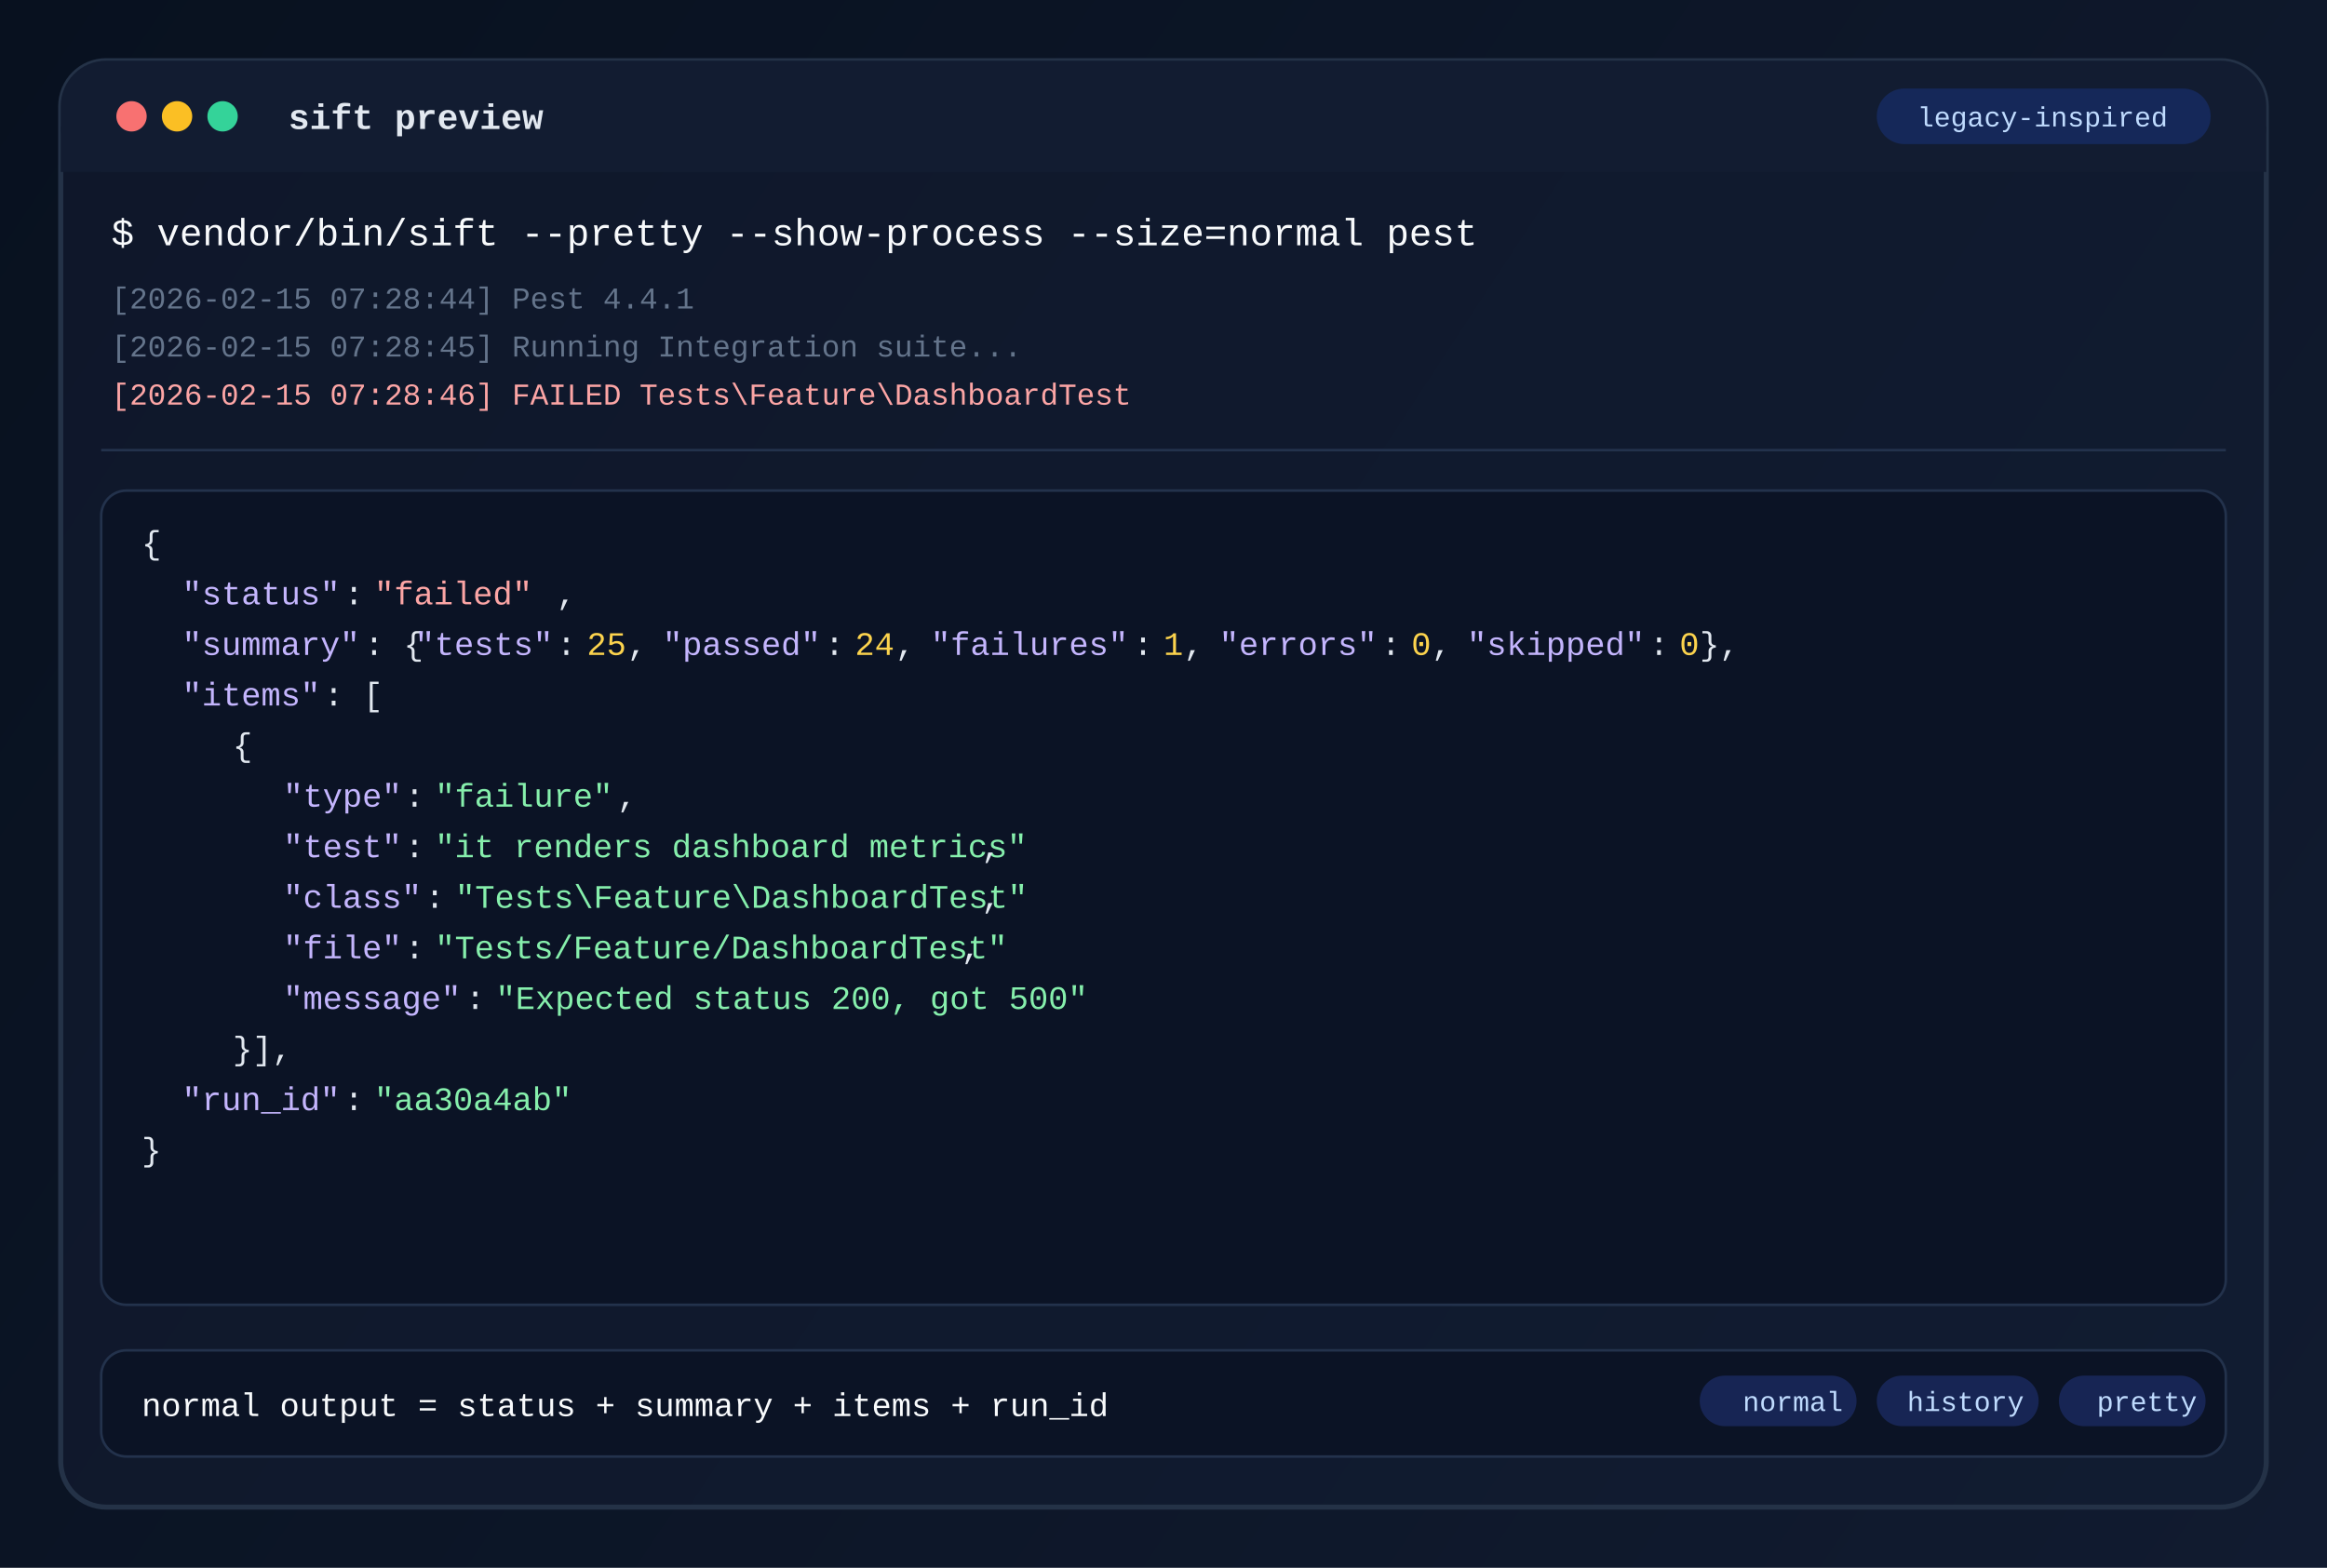
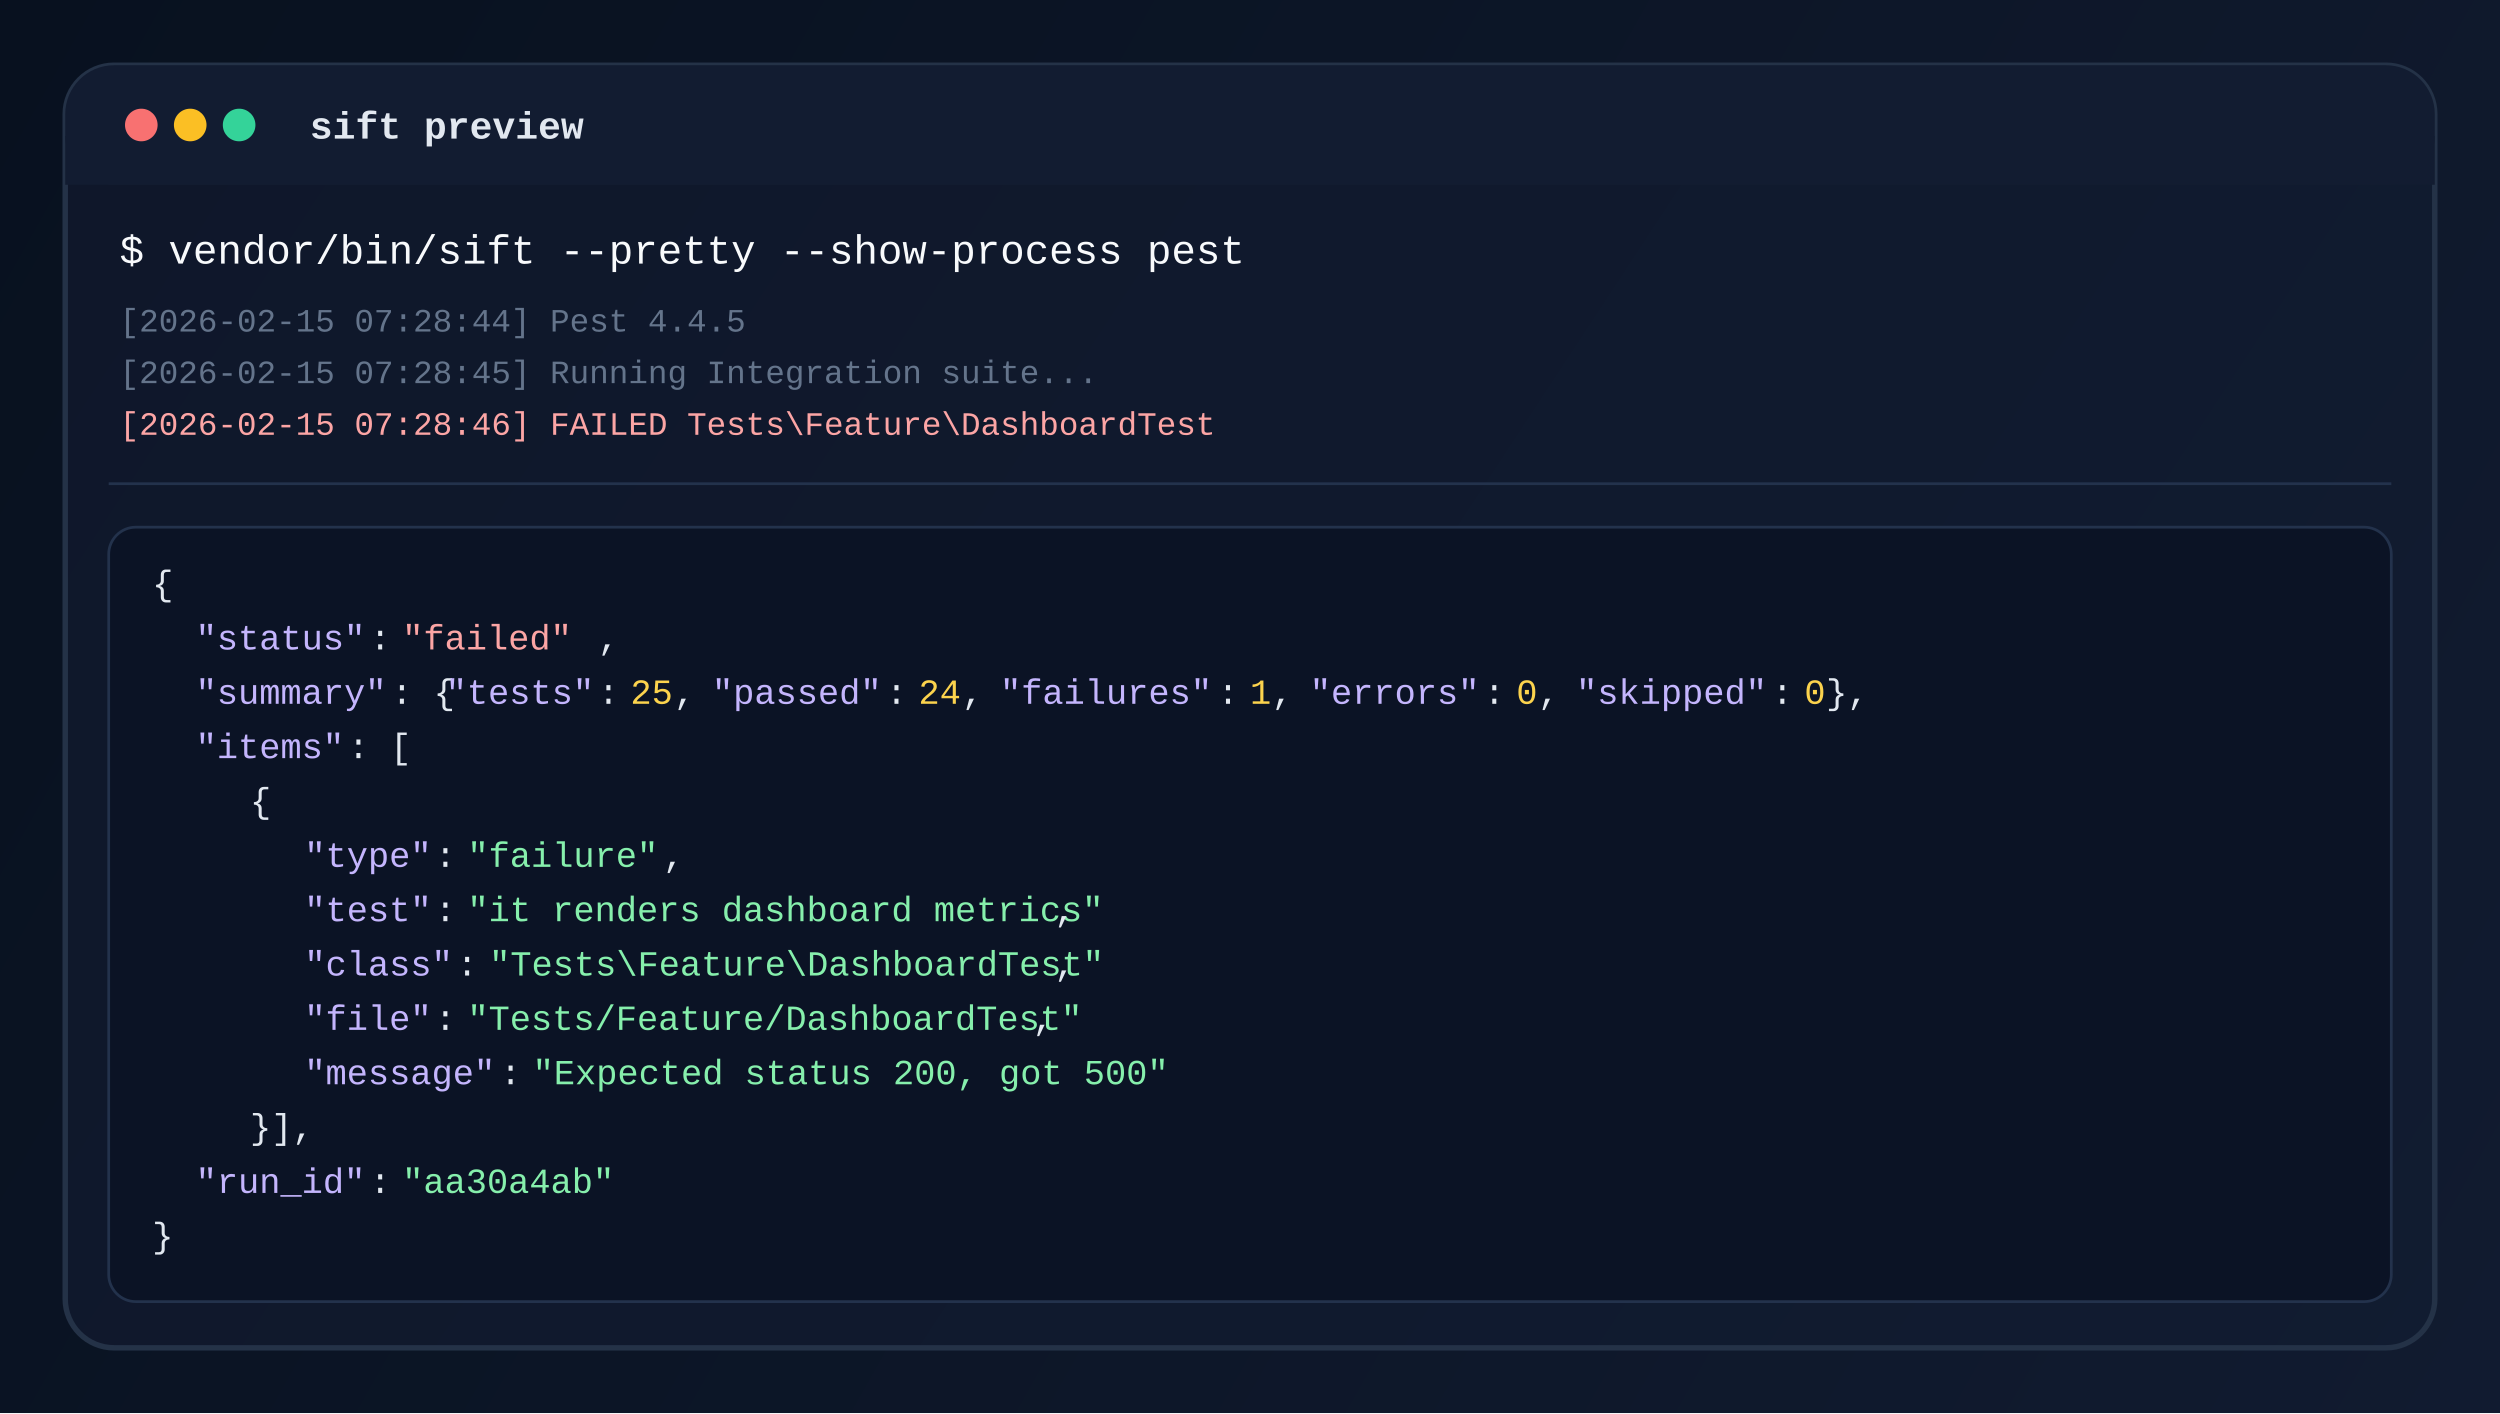
- <svg xmlns="http://www.w3.org/2000/svg" viewBox="0 0 920 620" role="img" aria-labelledby="title desc">
+ <svg xmlns="http://www.w3.org/2000/svg" viewBox="0 0 920 520" role="img" aria-labelledby="title desc">
  <defs>
-     <linearGradient id="bg" x1="0" y1="0" x2="920" y2="620" gradientUnits="userSpaceOnUse">
+     <linearGradient id="bg" x1="0" y1="0" x2="920" y2="520" gradientUnits="userSpaceOnUse">
      <stop offset="0" stop-color="#08111f" />
      <stop offset="1" stop-color="#111b30" />
    </linearGradient>
    <linearGradient id="panel" x1="24" y1="24" x2="896" y2="596" gradientUnits="userSpaceOnUse">
      <stop offset="0" stop-color="#0f172a" />
      <stop offset="1" stop-color="#111c31" />
    </linearGradient>
  </defs>
-   <rect width="920" height="620" fill="url(#bg)" />
-   <rect x="24" y="24" width="872" height="572" rx="18" fill="url(#panel)" stroke="#243247" stroke-width="2" />
+   <rect width="920" height="520" fill="url(#bg)" />
+   <rect x="24" y="24" width="872" height="472" rx="18" fill="url(#panel)" stroke="#243247" stroke-width="2" />
  <rect x="24" y="24" width="872" height="44" rx="18" fill="#121c31" />
  <rect x="24" y="50" width="872" height="18" fill="#121c31" />
  <circle cx="52" cy="46" r="6" fill="#f87171" />
  <circle cx="70" cy="46" r="6" fill="#fbbf24" />
  <circle cx="88" cy="46" r="6" fill="#34d399" />
  <text x="114" y="51" fill="#e2e8f0" font-family="'Courier New', monospace" font-size="14" font-weight="700">sift preview</text>
-   <rect x="742" y="35" width="132" height="22" rx="11" fill="#1d4ed8" opacity="0.24" />
-   <text x="758" y="50" fill="#bfdbfe" font-family="'Courier New', monospace" font-size="11">legacy-inspired</text>
-   <text x="44" y="97" fill="#f8fafc" font-family="'Courier New', monospace" font-size="15">$ vendor/bin/sift --pretty --show-process --size=normal pest</text>
-   <text x="44" y="122" fill="#64748b" font-family="'Courier New', monospace" font-size="12">[2026-02-15 07:28:44] Pest 4.4.1</text>
+   <text x="44" y="97" fill="#f8fafc" font-family="'Courier New', monospace" font-size="15">$ vendor/bin/sift --pretty --show-process pest</text>
+   <text x="44" y="122" fill="#64748b" font-family="'Courier New', monospace" font-size="12">[2026-02-15 07:28:44] Pest 4.4.5</text>
  <text x="44" y="141" fill="#64748b" font-family="'Courier New', monospace" font-size="12">[2026-02-15 07:28:45] Running Integration suite...</text>
  <text x="44" y="160" fill="#fca5a5" font-family="'Courier New', monospace" font-size="12">[2026-02-15 07:28:46] FAILED Tests\Feature\DashboardTest</text>
  <line x1="40" y1="178" x2="880" y2="178" stroke="#23324c" stroke-width="1" />
-   <rect x="40" y="194" width="840" height="322" rx="10" fill="#0b1325" stroke="#23324c" />
+   <rect x="40" y="194" width="840" height="285" rx="10" fill="#0b1325" stroke="#23324c" />
  <text x="56" y="219" fill="#e2e8f0" font-family="'Courier New', monospace" font-size="13">{</text>
  <text x="72" y="239" fill="#c4b5fd" font-family="'Courier New', monospace" font-size="13">"status"</text>
  <text x="136" y="239" fill="#e2e8f0" font-family="'Courier New', monospace" font-size="13">:</text>
  <text x="148" y="239" fill="#fca5a5" font-family="'Courier New', monospace" font-size="13">"failed"</text>
  <text x="220" y="239" fill="#e2e8f0" font-family="'Courier New', monospace" font-size="13">,</text>
  <text x="72" y="259" fill="#c4b5fd" font-family="'Courier New', monospace" font-size="13">"summary"</text>
  <text x="144" y="259" fill="#e2e8f0" font-family="'Courier New', monospace" font-size="13">: {</text>
  <text x="164" y="259" fill="#c4b5fd" font-family="'Courier New', monospace" font-size="13">"tests"</text>
  <text x="220" y="259" fill="#e2e8f0" font-family="'Courier New', monospace" font-size="13">:</text>
  <text x="232" y="259" fill="#fcd34d" font-family="'Courier New', monospace" font-size="13">25</text>
  <text x="248" y="259" fill="#e2e8f0" font-family="'Courier New', monospace" font-size="13">,</text>
  <text x="262" y="259" fill="#c4b5fd" font-family="'Courier New', monospace" font-size="13">"passed"</text>
  <text x="326" y="259" fill="#e2e8f0" font-family="'Courier New', monospace" font-size="13">:</text>
  <text x="338" y="259" fill="#fcd34d" font-family="'Courier New', monospace" font-size="13">24</text>
  <text x="354" y="259" fill="#e2e8f0" font-family="'Courier New', monospace" font-size="13">,</text>
  <text x="368" y="259" fill="#c4b5fd" font-family="'Courier New', monospace" font-size="13">"failures"</text>
  <text x="448" y="259" fill="#e2e8f0" font-family="'Courier New', monospace" font-size="13">:</text>
  <text x="460" y="259" fill="#fcd34d" font-family="'Courier New', monospace" font-size="13">1</text>
  <text x="468" y="259" fill="#e2e8f0" font-family="'Courier New', monospace" font-size="13">,</text>
  <text x="482" y="259" fill="#c4b5fd" font-family="'Courier New', monospace" font-size="13">"errors"</text>
  <text x="546" y="259" fill="#e2e8f0" font-family="'Courier New', monospace" font-size="13">:</text>
  <text x="558" y="259" fill="#fcd34d" font-family="'Courier New', monospace" font-size="13">0</text>
  <text x="566" y="259" fill="#e2e8f0" font-family="'Courier New', monospace" font-size="13">,</text>
  <text x="580" y="259" fill="#c4b5fd" font-family="'Courier New', monospace" font-size="13">"skipped"</text>
  <text x="652" y="259" fill="#e2e8f0" font-family="'Courier New', monospace" font-size="13">:</text>
  <text x="664" y="259" fill="#fcd34d" font-family="'Courier New', monospace" font-size="13">0</text>
  <text x="672" y="259" fill="#e2e8f0" font-family="'Courier New', monospace" font-size="13"> },</text>
  <text x="72" y="279" fill="#c4b5fd" font-family="'Courier New', monospace" font-size="13">"items"</text>
  <text x="128" y="279" fill="#e2e8f0" font-family="'Courier New', monospace" font-size="13">: [</text>
  <text x="92" y="299" fill="#e2e8f0" font-family="'Courier New', monospace" font-size="13">{</text>
  <text x="112" y="319" fill="#c4b5fd" font-family="'Courier New', monospace" font-size="13">"type"</text>
  <text x="160" y="319" fill="#e2e8f0" font-family="'Courier New', monospace" font-size="13">:</text>
  <text x="172" y="319" fill="#86efac" font-family="'Courier New', monospace" font-size="13">"failure"</text>
  <text x="244" y="319" fill="#e2e8f0" font-family="'Courier New', monospace" font-size="13">,</text>
  <text x="112" y="339" fill="#c4b5fd" font-family="'Courier New', monospace" font-size="13">"test"</text>
  <text x="160" y="339" fill="#e2e8f0" font-family="'Courier New', monospace" font-size="13">:</text>
  <text x="172" y="339" fill="#86efac" font-family="'Courier New', monospace" font-size="13">"it renders dashboard metrics"</text>
  <text x="388" y="339" fill="#e2e8f0" font-family="'Courier New', monospace" font-size="13">,</text>
  <text x="112" y="359" fill="#c4b5fd" font-family="'Courier New', monospace" font-size="13">"class"</text>
  <text x="168" y="359" fill="#e2e8f0" font-family="'Courier New', monospace" font-size="13">:</text>
  <text x="180" y="359" fill="#86efac" font-family="'Courier New', monospace" font-size="13">"Tests\Feature\DashboardTest"</text>
  <text x="388" y="359" fill="#e2e8f0" font-family="'Courier New', monospace" font-size="13">,</text>
  <text x="112" y="379" fill="#c4b5fd" font-family="'Courier New', monospace" font-size="13">"file"</text>
  <text x="160" y="379" fill="#e2e8f0" font-family="'Courier New', monospace" font-size="13">:</text>
  <text x="172" y="379" fill="#86efac" font-family="'Courier New', monospace" font-size="13">"Tests/Feature/DashboardTest"</text>
  <text x="380" y="379" fill="#e2e8f0" font-family="'Courier New', monospace" font-size="13">,</text>
  <text x="112" y="399" fill="#c4b5fd" font-family="'Courier New', monospace" font-size="13">"message"</text>
  <text x="184" y="399" fill="#e2e8f0" font-family="'Courier New', monospace" font-size="13">:</text>
  <text x="196" y="399" fill="#86efac" font-family="'Courier New', monospace" font-size="13">"Expected status 200, got 500"</text>
  <text x="92" y="419" fill="#e2e8f0" font-family="'Courier New', monospace" font-size="13">}],</text>
  <text x="72" y="439" fill="#c4b5fd" font-family="'Courier New', monospace" font-size="13">"run_id"</text>
  <text x="136" y="439" fill="#e2e8f0" font-family="'Courier New', monospace" font-size="13">:</text>
  <text x="148" y="439" fill="#86efac" font-family="'Courier New', monospace" font-size="13">"aa30a4ab"</text>
  <text x="56" y="459" fill="#e2e8f0" font-family="'Courier New', monospace" font-size="13">}</text>
-   <rect x="40" y="534" width="840" height="42" rx="10" fill="#0b1325" stroke="#23324c" />
-   <text x="56" y="560" fill="#f8fafc" font-family="'Courier New', monospace" font-size="13">normal output = status + summary + items + run_id</text>
-   <rect x="672" y="544" width="62" height="20" rx="10" fill="#172554" />
-   <text x="689" y="558" fill="#bfdbfe" font-family="'Courier New', monospace" font-size="11">normal</text>
-   <rect x="742" y="544" width="64" height="20" rx="10" fill="#172554" />
-   <text x="754" y="558" fill="#bfdbfe" font-family="'Courier New', monospace" font-size="11">history</text>
-   <rect x="814" y="544" width="58" height="20" rx="10" fill="#172554" />
-   <text x="829" y="558" fill="#bfdbfe" font-family="'Courier New', monospace" font-size="11">pretty</text>
</svg>
